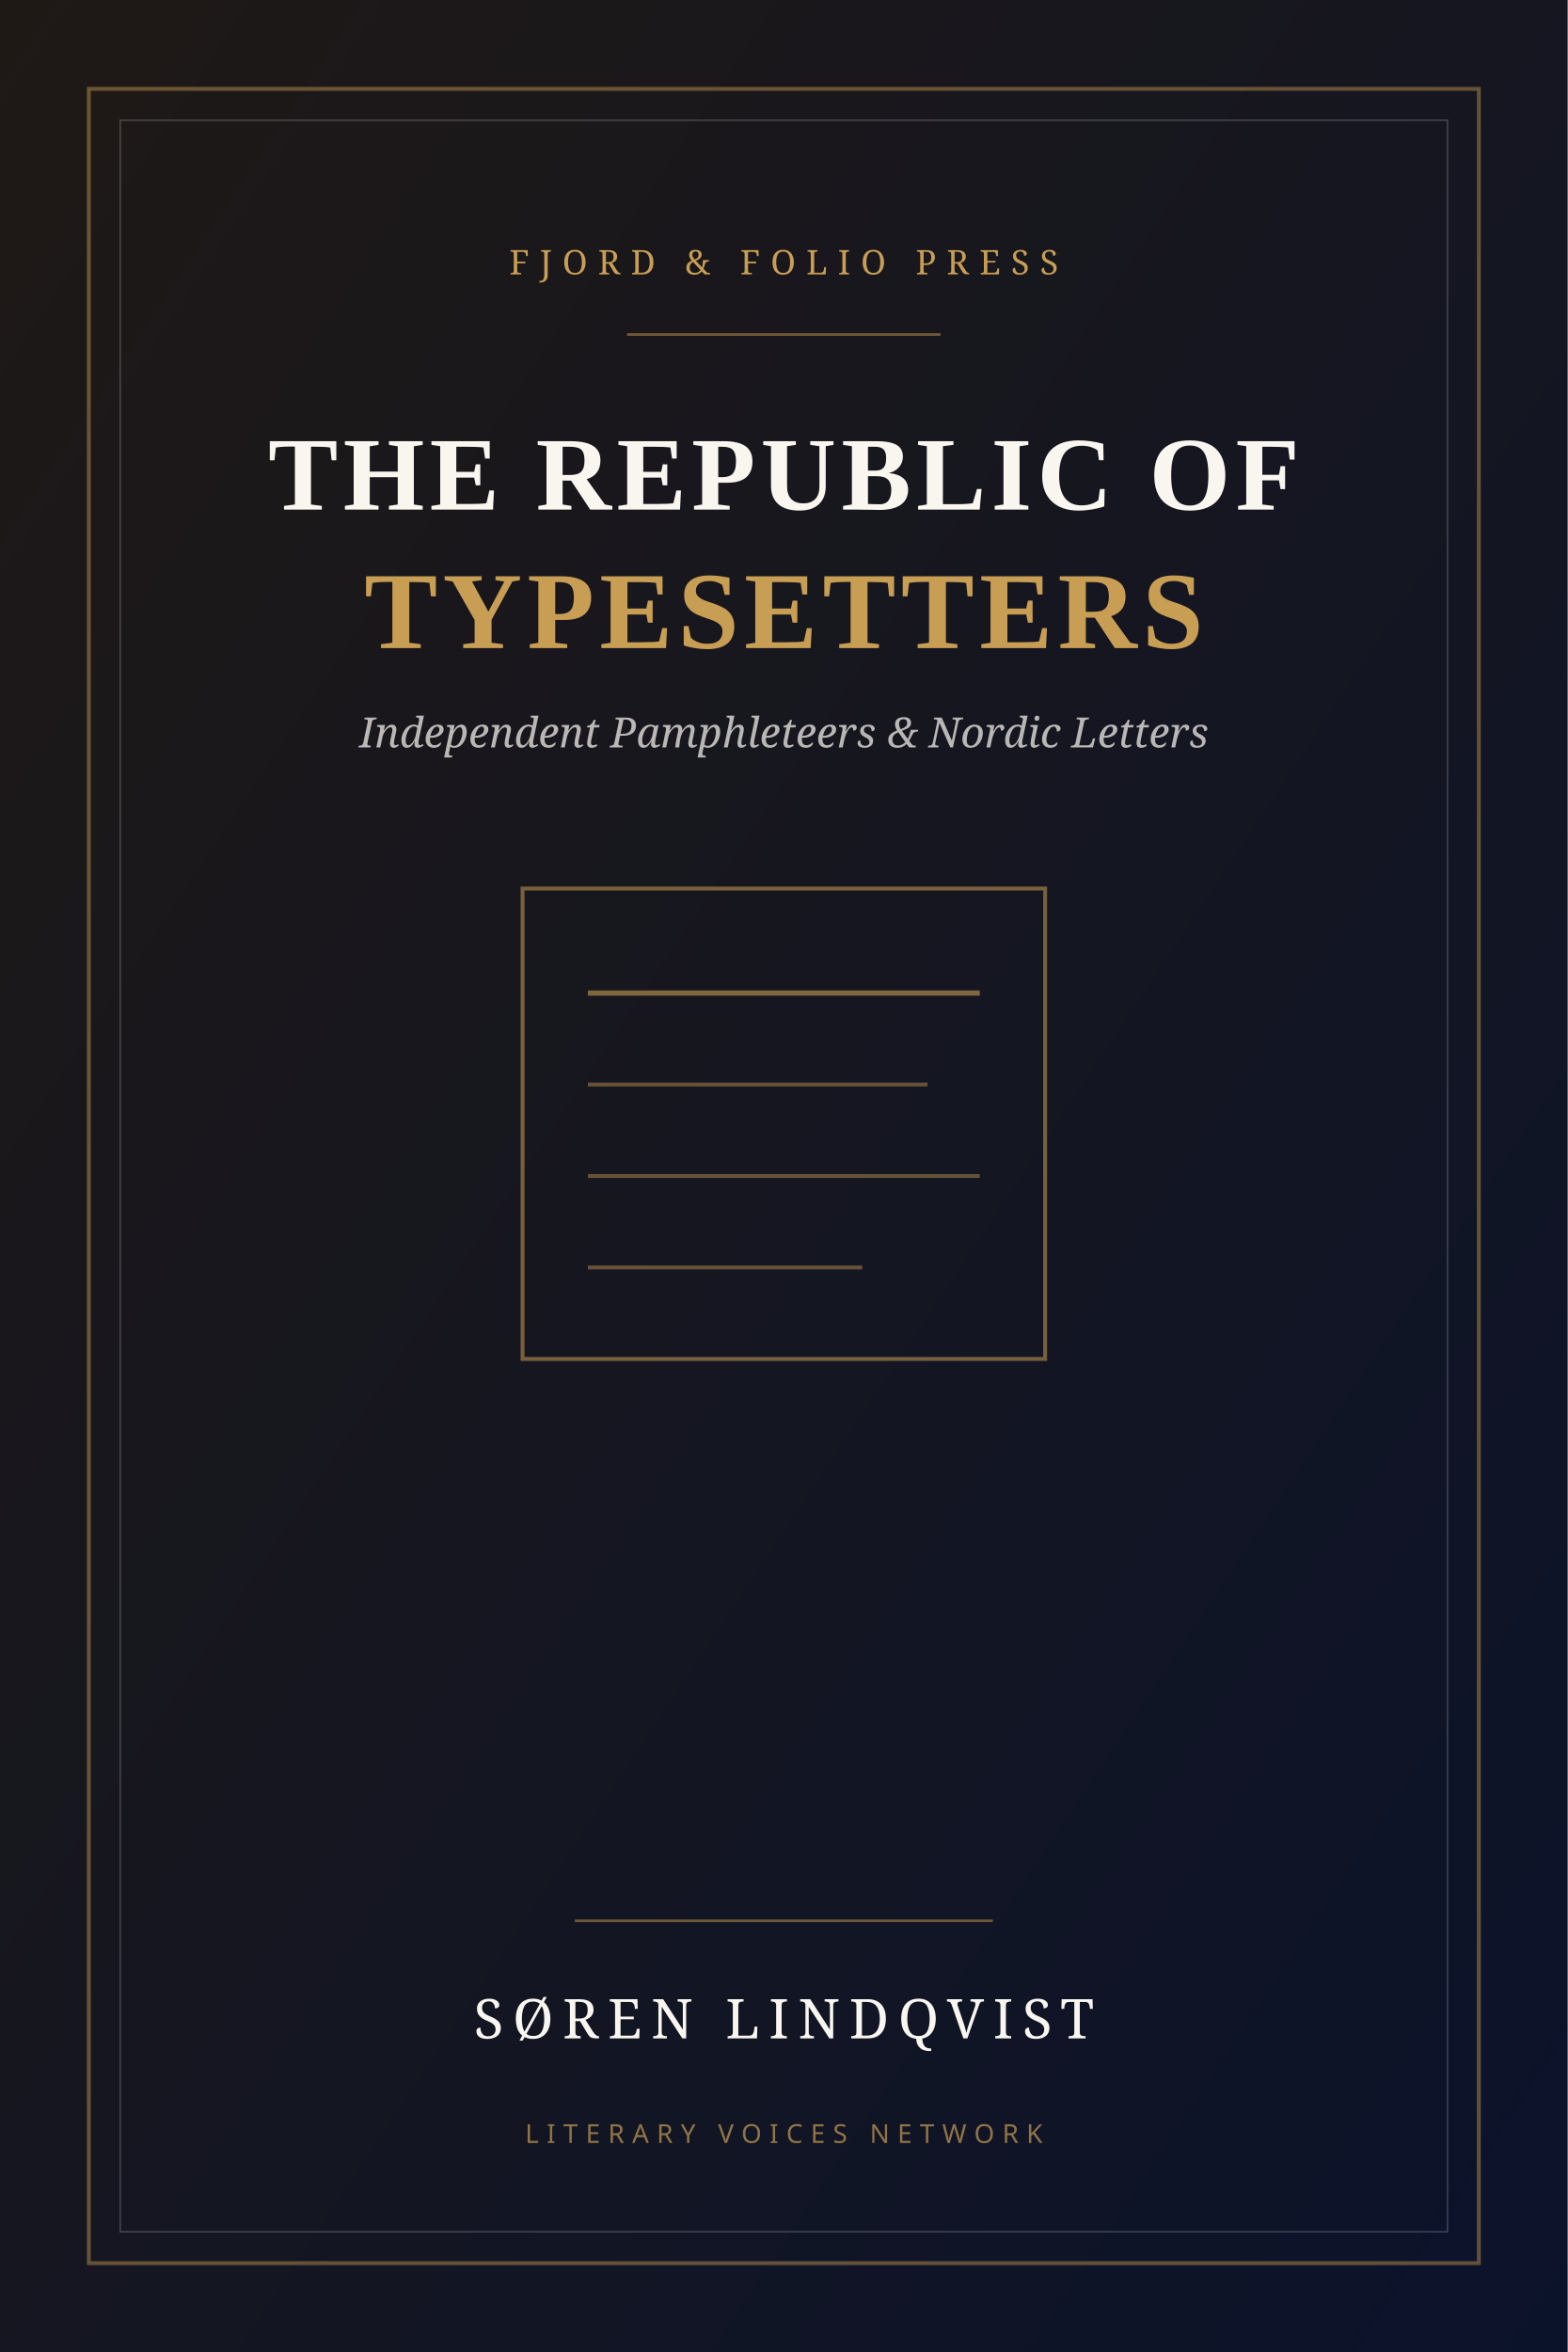
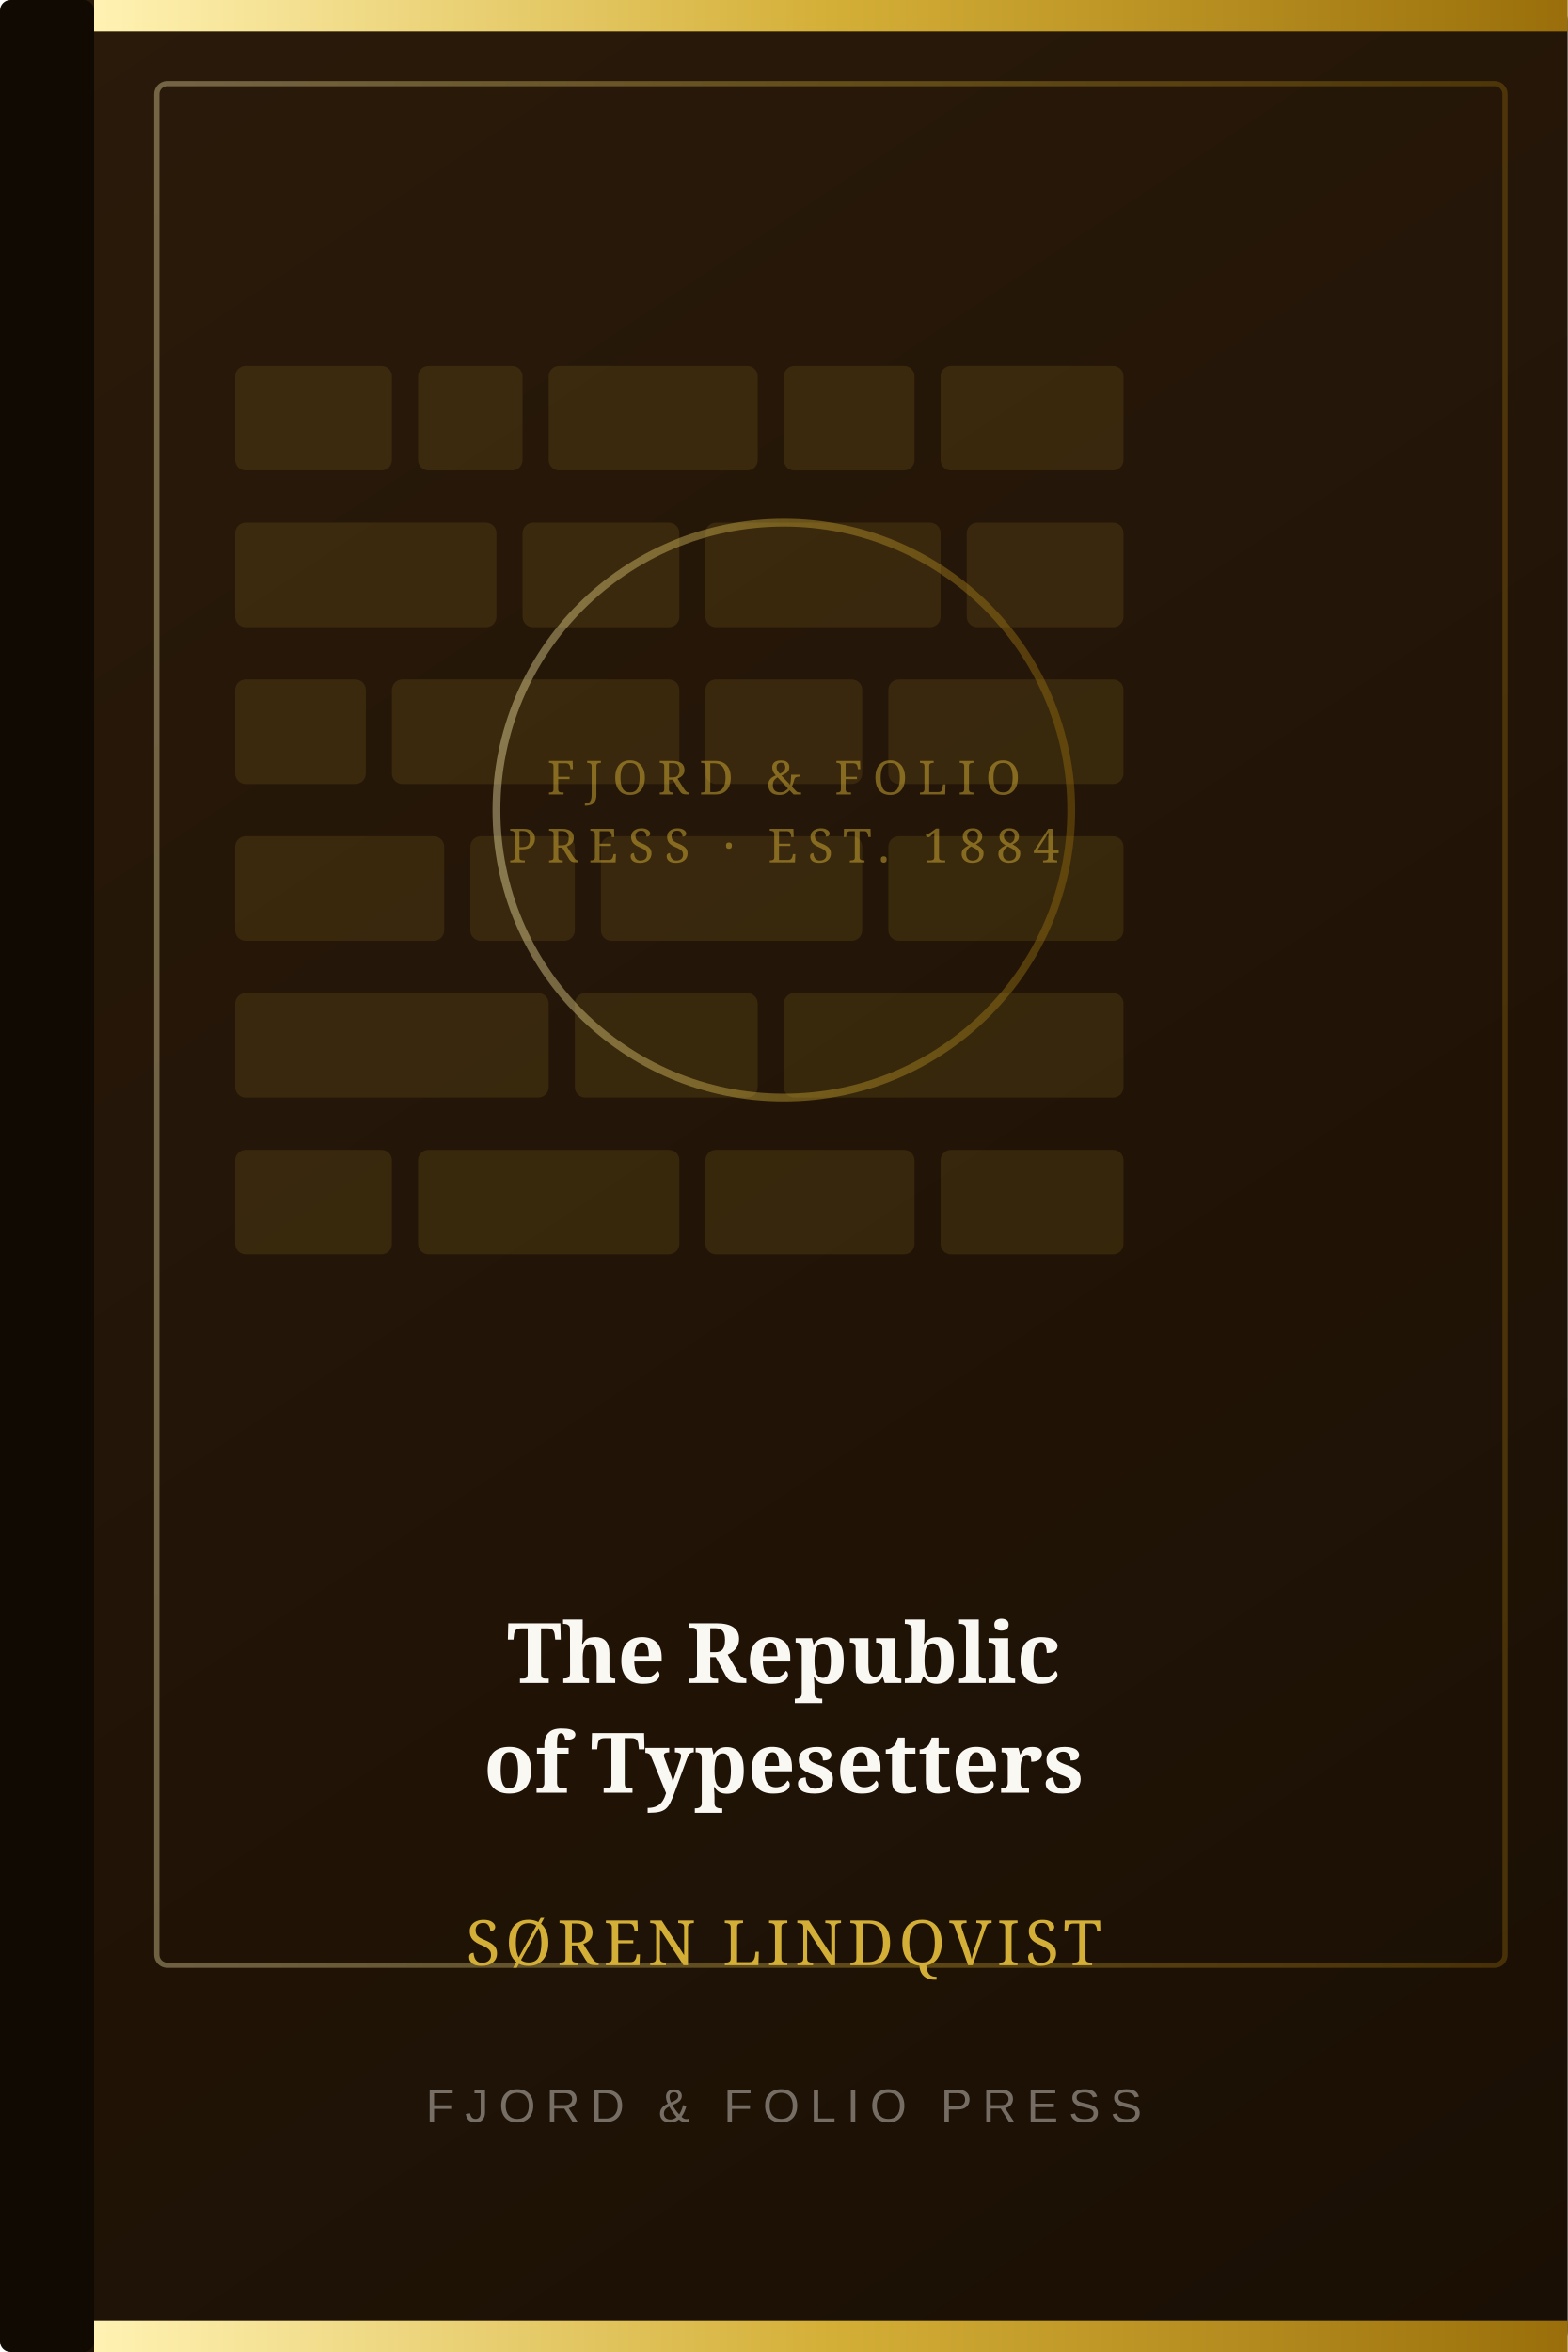
- <svg xmlns="http://www.w3.org/2000/svg" viewBox="0 0 600 900" width="600" height="900">
+ <svg xmlns="http://www.w3.org/2000/svg" viewBox="0 0 300 450" fill="none">
  <defs>
-     <linearGradient id="bg" x1="0%" y1="0%" x2="100%" y2="100%">
-       <stop offset="0%" stop-color="#1F1916" />
-       <stop offset="100%" stop-color="#0B132B" />
+     <linearGradient id="cover" x1="0" y1="0" x2="300" y2="450" gradientUnits="userSpaceOnUse">
+       <stop offset="0%" stop-color="#2a1a0a" />
+       <stop offset="100%" stop-color="#1a0f04" />
+     </linearGradient>
+     <linearGradient id="gold" x1="0%" y1="0%" x2="100%" y2="0%">
+       <stop offset="0%" stop-color="#FFF2B2" />
+       <stop offset="50%" stop-color="#D4AF37" />
+       <stop offset="100%" stop-color="#9A6F0B" />
    </linearGradient>
  </defs>
-   <rect width="600" height="900" fill="url(#bg)" />
-   <rect x="34" y="34" width="532" height="832" fill="none" stroke="#C89D54" stroke-width="1.5" stroke-opacity="0.45" />
-   <rect x="46" y="46" width="508" height="808" fill="none" stroke="#F9F6F0" stroke-width="0.6" stroke-opacity="0.2" />
-   <text x="300" y="105" text-anchor="middle" fill="#C89D54" font-family="Georgia, serif" font-size="13" letter-spacing="4">FJORD &amp; FOLIO PRESS</text>
-   <line x1="240" y1="128" x2="360" y2="128" stroke="#C89D54" stroke-width="1" stroke-opacity="0.5" />
-   <text x="300" y="195" text-anchor="middle" fill="#F9F6F0" font-family="Georgia, 'Times New Roman', serif" font-size="40" font-weight="bold" letter-spacing="2">THE REPUBLIC OF</text>
-   <text x="300" y="248" text-anchor="middle" fill="#C89D54" font-family="Georgia, 'Times New Roman', serif" font-size="42" font-weight="bold" letter-spacing="2">TYPESETTERS</text>
-   <text x="300" y="286" text-anchor="middle" fill="#F9F6F0" fill-opacity="0.72" font-family="Georgia, serif" font-style="italic" font-size="16">Independent Pamphleteers &amp; Nordic Letters</text>
-   <rect x="200" y="340" width="200" height="180" fill="none" stroke="#C89D54" stroke-width="1.5" stroke-opacity="0.55" />
-   <line x1="225" y1="380" x2="375" y2="380" stroke="#C89D54" stroke-width="2" stroke-opacity="0.6" />
-   <line x1="225" y1="415" x2="355" y2="415" stroke="#C89D54" stroke-width="1.5" stroke-opacity="0.45" />
-   <line x1="225" y1="450" x2="375" y2="450" stroke="#C89D54" stroke-width="1.5" stroke-opacity="0.45" />
-   <line x1="225" y1="485" x2="330" y2="485" stroke="#C89D54" stroke-width="1.5" stroke-opacity="0.45" />
-   <line x1="220" y1="735" x2="380" y2="735" stroke="#C89D54" stroke-width="1" stroke-opacity="0.5" />
-   <text x="300" y="780" text-anchor="middle" fill="#F9F6F0" font-family="Georgia, serif" font-size="21" letter-spacing="3.5">SØREN LINDQVIST</text>
-   <text x="300" y="820" text-anchor="middle" fill="#C89D54" fill-opacity="0.7" font-family="sans-serif" font-size="10" letter-spacing="3">LITERARY VOICES NETWORK</text>
+   <rect width="300" height="450" rx="4" fill="url(#cover)" />
+   <rect width="18" height="450" rx="2" fill="#110a02" />
+   <rect x="18" y="0" width="282" height="6" fill="url(#gold)" />
+   <rect x="18" y="444" width="282" height="6" fill="url(#gold)" />
+   <g fill="#D4AF37" fill-opacity="0.12">
+     <rect x="45" y="70" width="30" height="20" rx="2" />
+     <rect x="80" y="70" width="20" height="20" rx="2" />
+     <rect x="105" y="70" width="40" height="20" rx="2" />
+     <rect x="150" y="70" width="25" height="20" rx="2" />
+     <rect x="180" y="70" width="35" height="20" rx="2" />
+     <rect x="45" y="100" width="50" height="20" rx="2" />
+     <rect x="100" y="100" width="30" height="20" rx="2" />
+     <rect x="135" y="100" width="45" height="20" rx="2" />
+     <rect x="185" y="100" width="30" height="20" rx="2" />
+     <rect x="45" y="130" width="25" height="20" rx="2" />
+     <rect x="75" y="130" width="55" height="20" rx="2" />
+     <rect x="135" y="130" width="30" height="20" rx="2" />
+     <rect x="170" y="130" width="45" height="20" rx="2" />
+     <rect x="45" y="160" width="40" height="20" rx="2" />
+     <rect x="90" y="160" width="20" height="20" rx="2" />
+     <rect x="115" y="160" width="50" height="20" rx="2" />
+     <rect x="170" y="160" width="45" height="20" rx="2" />
+     <rect x="45" y="190" width="60" height="20" rx="2" />
+     <rect x="110" y="190" width="35" height="20" rx="2" />
+     <rect x="150" y="190" width="65" height="20" rx="2" />
+     <rect x="45" y="220" width="30" height="20" rx="2" />
+     <rect x="80" y="220" width="50" height="20" rx="2" />
+     <rect x="135" y="220" width="40" height="20" rx="2" />
+     <rect x="180" y="220" width="35" height="20" rx="2" />
+   </g>
+   <circle cx="150" cy="155" r="55" stroke="url(#gold)" stroke-width="1.5" stroke-opacity="0.4" fill="none" />
+   <text x="150" y="152" text-anchor="middle" font-family="Georgia, serif" font-size="9" fill="#D4AF37" fill-opacity="0.5" letter-spacing="2">FJORD &amp; FOLIO</text>
+   <text x="150" y="165" text-anchor="middle" font-family="Georgia, serif" font-size="9" fill="#D4AF37" fill-opacity="0.5" letter-spacing="2">PRESS · EST. 1884</text>
+   <rect x="30" y="16" width="258" height="360" rx="2" stroke="url(#gold)" stroke-width="1" fill="none" stroke-opacity="0.35" />
+   <text x="150" y="322" text-anchor="middle" font-family="Georgia, serif" font-size="16" font-weight="bold" fill="#FAF8F3">The Republic</text>
+   <text x="150" y="343" text-anchor="middle" font-family="Georgia, serif" font-size="16" font-weight="bold" fill="#FAF8F3">of Typesetters</text>
+   <line x1="70" y1="356" x2="230" y2="356" stroke="url(#gold)" stroke-width="1" />
+   <text x="150" y="376" text-anchor="middle" font-family="Georgia, serif" font-size="12" fill="#D4AF37" letter-spacing="1">SØREN LINDQVIST</text>
+   <text x="150" y="406" text-anchor="middle" font-family="Arial, sans-serif" font-size="9" fill="#FAF8F3" fill-opacity="0.4" letter-spacing="2">FJORD &amp; FOLIO PRESS</text>
</svg>
